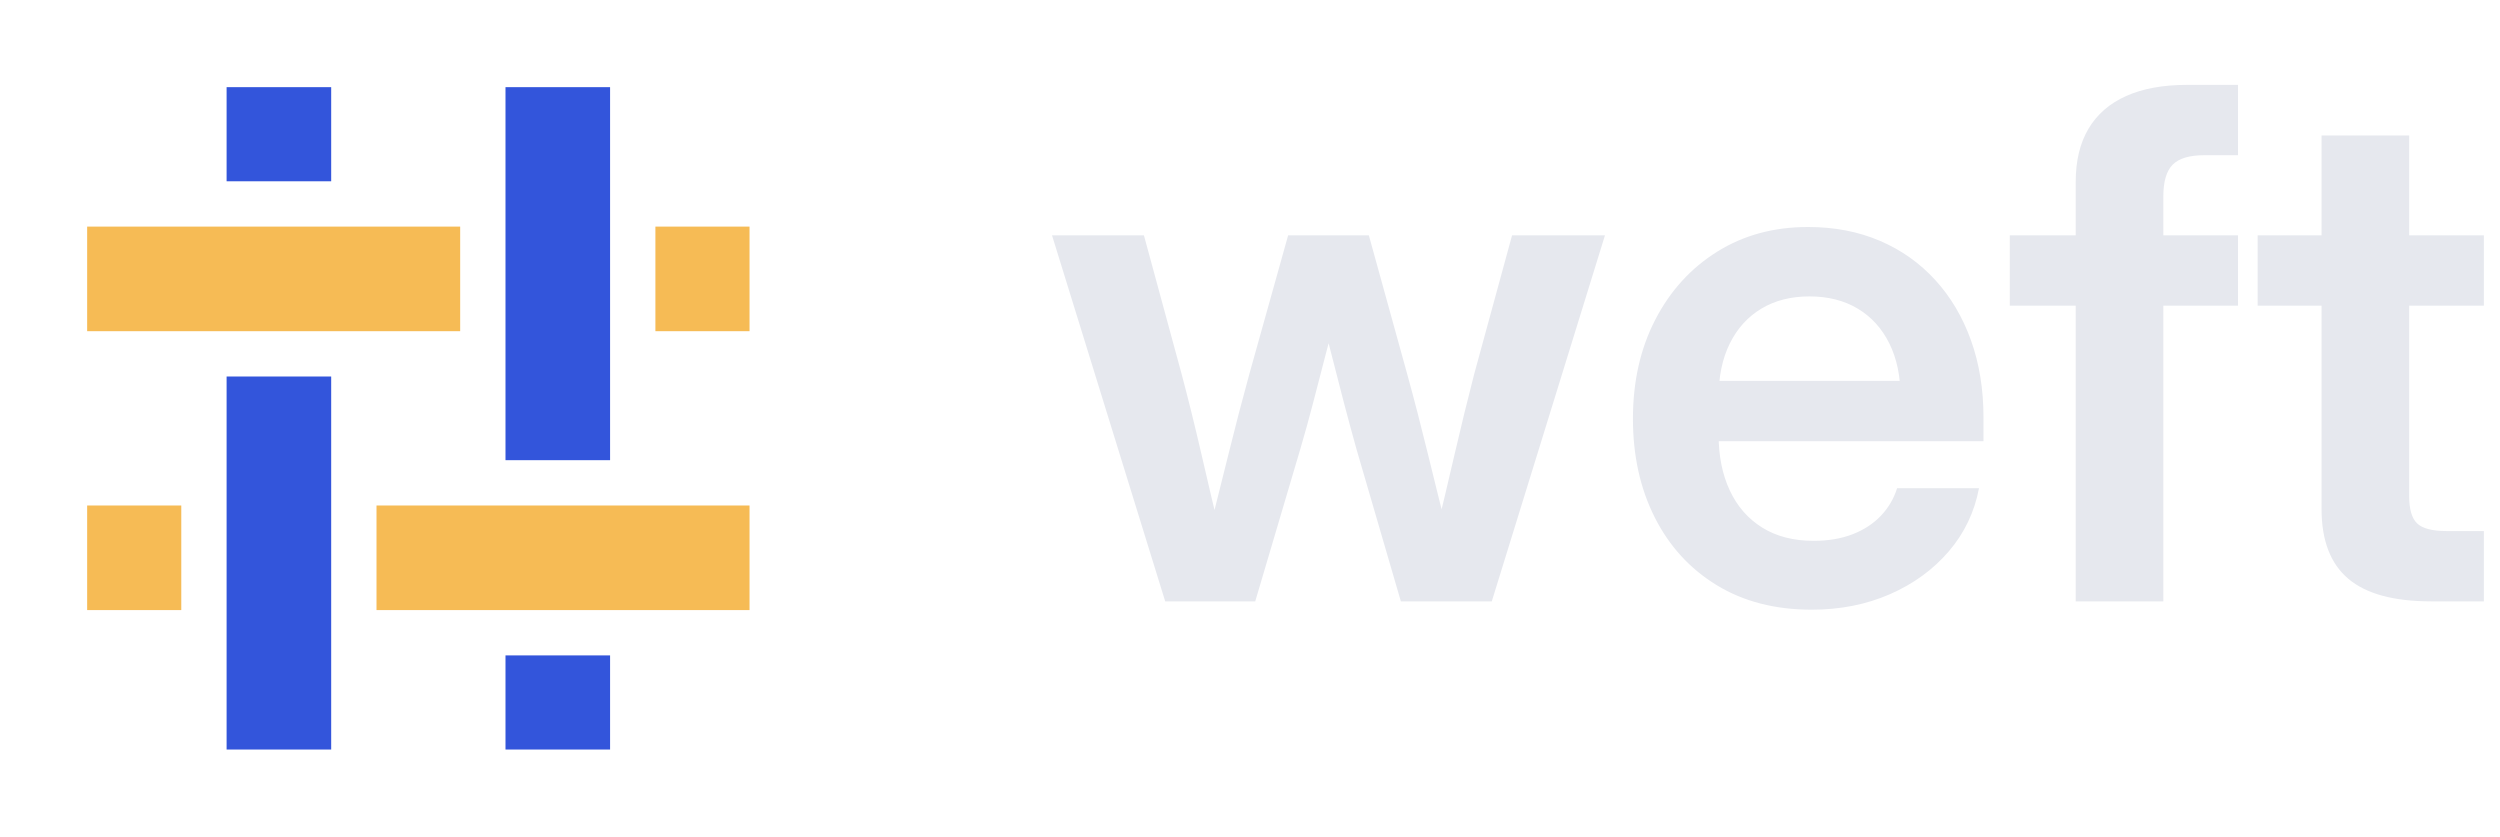
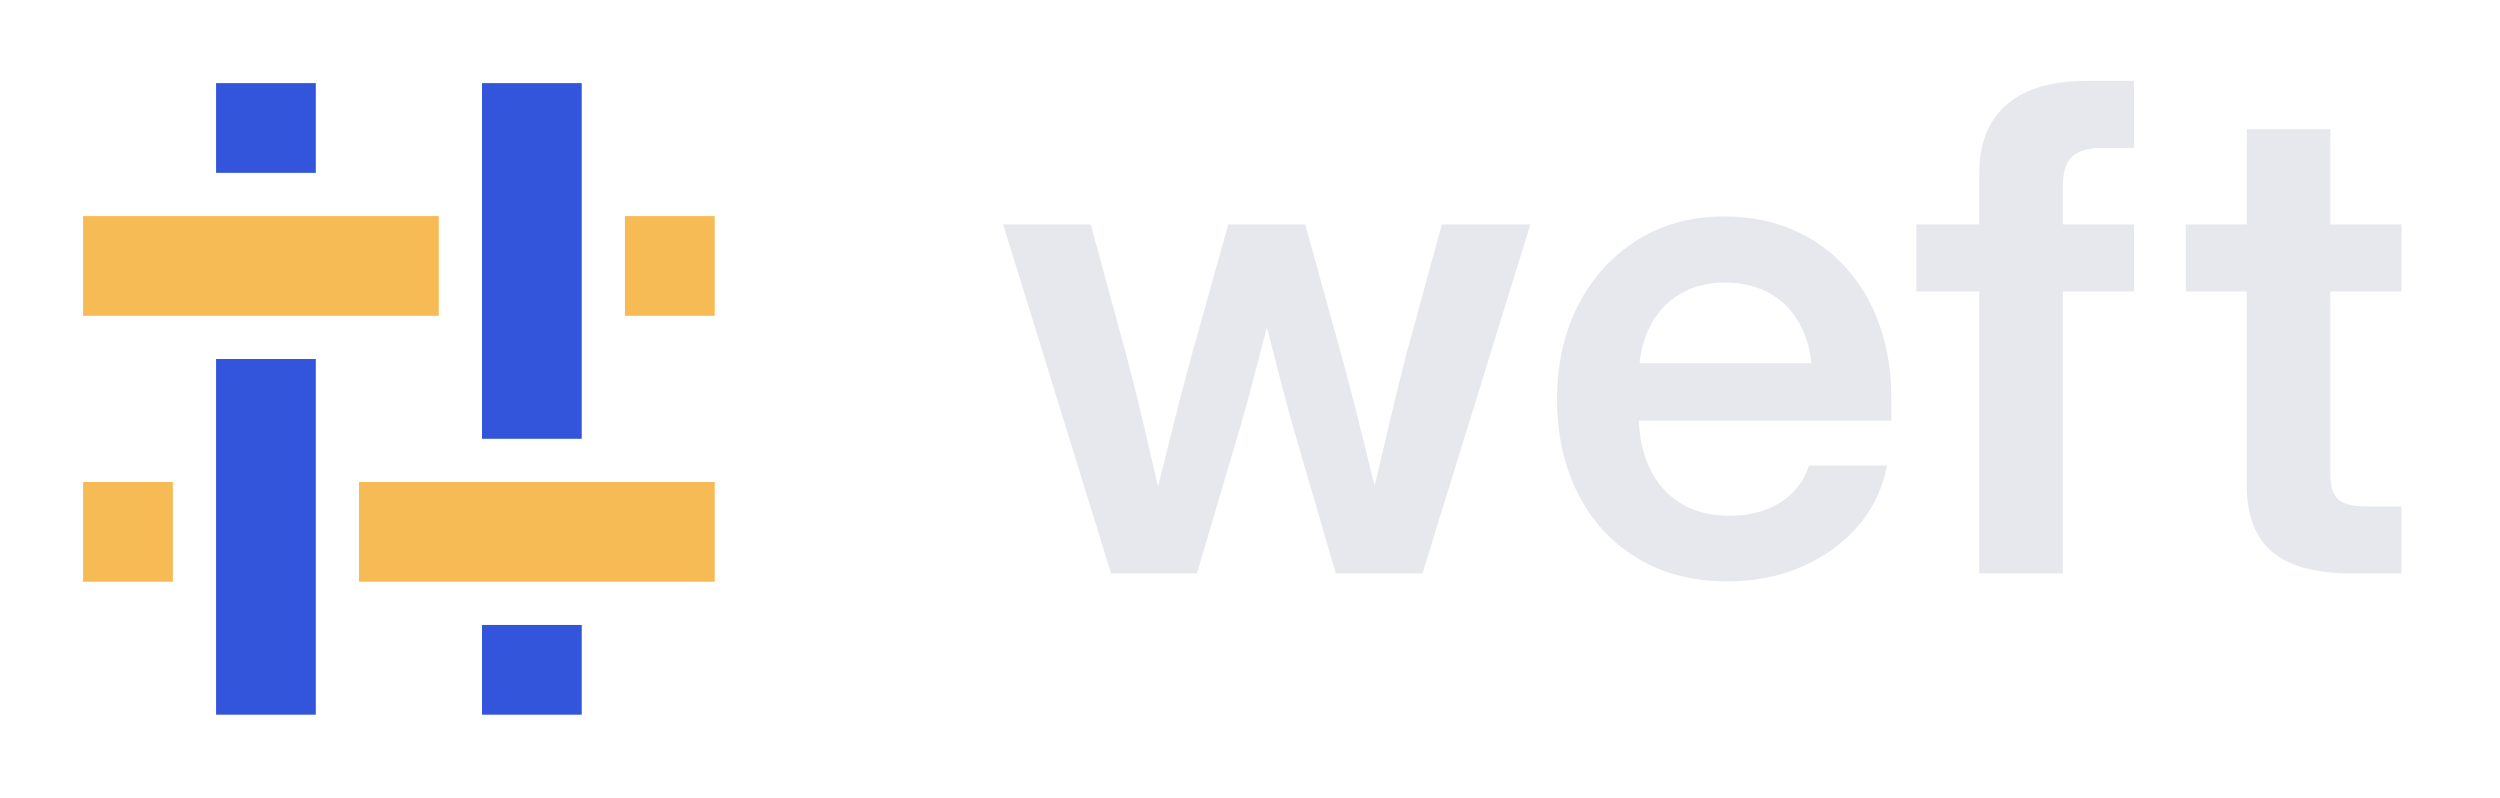
- <svg xmlns="http://www.w3.org/2000/svg" viewBox="0 0 143.423 48" width="143.423" height="48">
+ <svg xmlns="http://www.w3.org/2000/svg" viewBox="0 0 150.412 48" width="150.412" height="48">
  <g transform="translate(0 0) scale(1)">
    <path fill="#f6bb55" d="M5,13V19H26.4V13Z" />
    <path fill="#f6bb55" d="M37.6,13V19H43V13Z" />
    <path fill="#f6bb55" d="M5,29V35H10.4V29Z" />
    <path fill="#f6bb55" d="M21.6,29V35H43V29Z" />
    <path fill="#3355db" d="M13,5H19V10.4H13Z" />
    <path fill="#3355db" d="M13,21.6H19V43H13Z" />
    <path fill="#3355db" d="M29,5H35V26.4H29Z" />
    <path fill="#3355db" d="M29,37.6H35V43H29Z" />
  </g>
-   <path fill="#e6e8ee" transform="translate(60 34.5) scale(0.0198864 -0.0198864)" d="M344.321 0.0 17.76 1056.0H282.877L391.758 655.357Q421.318 544.038 448.558 425.738Q475.798 307.438 503.358 192.958H468.919Q497.919 307.438 527.099 425.738Q556.279 544.038 586.919 655.357L698.959 1056.0H931.757L1042.518 655.357Q1073.158 544.038 1102.018 425.738Q1130.878 307.438 1159.878 192.958H1124.238Q1152.078 307.438 1179.418 425.558Q1206.758 543.678 1235.598 655.357L1344.959 1056.0H1612.956L1286.396 0.0H1024.159L895.959 439.682Q877.759 504.842 860.059 572.182Q842.359 639.522 825.158 707.903Q807.958 776.283 789.758 842.883H841.598Q823.758 776.283 806.058 707.903Q788.358 639.522 770.838 572.182Q753.318 504.842 734.118 439.682L603.997 0.0Z M2209.199 -24.0Q2050.959 -24.0 1935.16 46.82Q1819.36 117.64 1756.5 242.32Q1693.64 367.0 1693.64 526.72Q1693.64 688.08 1758.24 812.9Q1822.84 937.72 1936.78 1008.86Q2050.72 1080.0 2198.639 1080.0Q2312.959 1080.0 2405.959 1040.18Q2498.959 1000.36 2565.919 926.9Q2632.878 853.44 2668.898 752.84Q2704.918 652.24 2704.918 530.68V462.081H1793.72V636.16H2578.599L2465.641 589.479Q2465.641 678.76 2433.441 743.861Q2401.241 808.961 2342.4 844.362Q2283.56 879.762 2202.599 879.762Q2122.639 879.762 2063.938 844.362Q2005.238 808.961 1973.037 743.861Q1940.837 678.76 1940.837 589.479V479.681Q1940.837 389.04 1972.937 320.16Q2005.038 251.279 2066.418 212.959Q2127.798 174.638 2214.959 174.638Q2278.44 174.638 2327.34 193.638Q2376.24 212.639 2408.88 246.899Q2441.521 281.159 2455.721 326.44H2691.958Q2672.318 222.92 2604.638 144.08Q2536.958 65.24 2434.899 20.62Q2332.839 -24.0 2209.199 -24.0Z M3439.196 1056.0V853.122H2780.8V1056.0ZM2970.96 0.0V1210.161Q2970.96 1301.281 3007.84 1363.48Q3044.72 1425.68 3116.399 1457.84Q3188.079 1490.0 3292.158 1490.0Q3339.038 1490.0 3381.377 1490.0Q3423.717 1490.0 3439.196 1490.0V1287.122Q3427.677 1287.122 3395.457 1287.122Q3363.237 1287.122 3341.997 1287.122Q3277.877 1287.122 3250.817 1259.922Q3223.756 1232.722 3223.756 1168.322V0.0Z M4148.437 1056.0V853.122H3495.8V1056.0ZM3680.2 1344.0H3932.997V302.798Q3932.997 246.838 3955.977 224.858Q3978.957 202.878 4040.357 202.878Q4064.797 202.878 4096.697 202.878Q4128.597 202.878 4148.437 202.878V0.0Q4122.077 0.0 4079.737 0.0Q4037.398 0.0 3996.278 0.0Q3834.359 0.0 3757.28 65.26Q3680.2 130.52 3680.2 266.079Z" />
+   <path fill="#e6e8ee" transform="translate(60 34.5) scale(0.0198864 -0.0198864)" d="M344.321 0.0 17.76 1056.0H282.877L391.758 655.357Q421.318 544.038 448.558 425.738Q475.798 307.438 503.358 192.958H468.919Q497.919 307.438 527.099 425.738Q556.279 544.038 586.919 655.357L698.959 1056.0H931.757L1042.518 655.357Q1073.158 544.038 1102.018 425.738Q1130.878 307.438 1159.878 192.958H1124.238Q1152.078 307.438 1179.418 425.558Q1206.758 543.678 1235.598 655.357L1344.959 1056.0H1612.956L1286.396 0.0H1024.159L895.959 439.682Q877.759 504.842 860.059 572.182Q842.359 639.522 825.158 707.903Q807.958 776.283 789.758 842.883H841.598Q823.758 776.283 806.058 707.903Q788.358 639.522 770.838 572.182Q753.318 504.842 734.118 439.682L603.997 0.0Z M2209.199 -24.0Q2050.959 -24.0 1935.16 46.82Q1819.36 117.64 1756.5 242.32Q1693.64 367.0 1693.64 526.72Q1693.64 688.08 1758.24 812.9Q1822.84 937.72 1936.78 1008.86Q2050.72 1080.0 2198.639 1080.0Q2312.959 1080.0 2405.959 1040.18Q2498.959 1000.36 2565.919 926.9Q2632.878 853.44 2668.898 752.84Q2704.918 652.24 2704.918 530.68V462.081H1793.72V636.16H2578.599L2465.641 589.479Q2465.641 678.76 2433.441 743.861Q2401.241 808.961 2342.4 844.362Q2283.56 879.762 2202.599 879.762Q2122.639 879.762 2063.938 844.362Q2005.238 808.961 1973.037 743.861Q1940.837 678.76 1940.837 589.479V479.681Q1940.837 389.04 1972.937 320.16Q2005.038 251.279 2066.418 212.959Q2127.798 174.638 2214.959 174.638Q2278.44 174.638 2327.34 193.638Q2376.24 212.639 2408.88 246.899Q2441.521 281.159 2455.721 326.44H2691.958Q2672.318 222.92 2604.638 144.08Q2536.958 65.24 2434.899 20.62Q2332.839 -24.0 2209.199 -24.0Z M3439.196 1056.0V853.122H2780.8V1056.0ZM2970.96 0.0V1210.161Q2970.96 1301.281 3007.84 1363.48Q3044.72 1425.68 3116.399 1457.84Q3188.079 1490.0 3292.158 1490.0Q3339.038 1490.0 3381.377 1490.0Q3423.717 1490.0 3439.196 1490.0V1287.122Q3427.677 1287.122 3395.457 1287.122Q3363.237 1287.122 3341.997 1287.122Q3277.877 1287.122 3250.817 1259.922Q3223.756 1232.722 3223.756 1168.322V0.0Z M4248.437 1056.0V853.122H3595.8V1056.0ZM3780.2 1344.0H4032.997V302.798Q4032.997 246.838 4055.977 224.858Q4078.957 202.878 4140.357 202.878Q4164.797 202.878 4196.697 202.878Q4228.597 202.878 4248.437 202.878V0.0Q4222.077 0.0 4179.737 0.0Q4137.398 0.0 4096.278 0.0Q3934.359 0.0 3857.28 65.26Q3780.2 130.52 3780.2 266.079Z" />
</svg>
